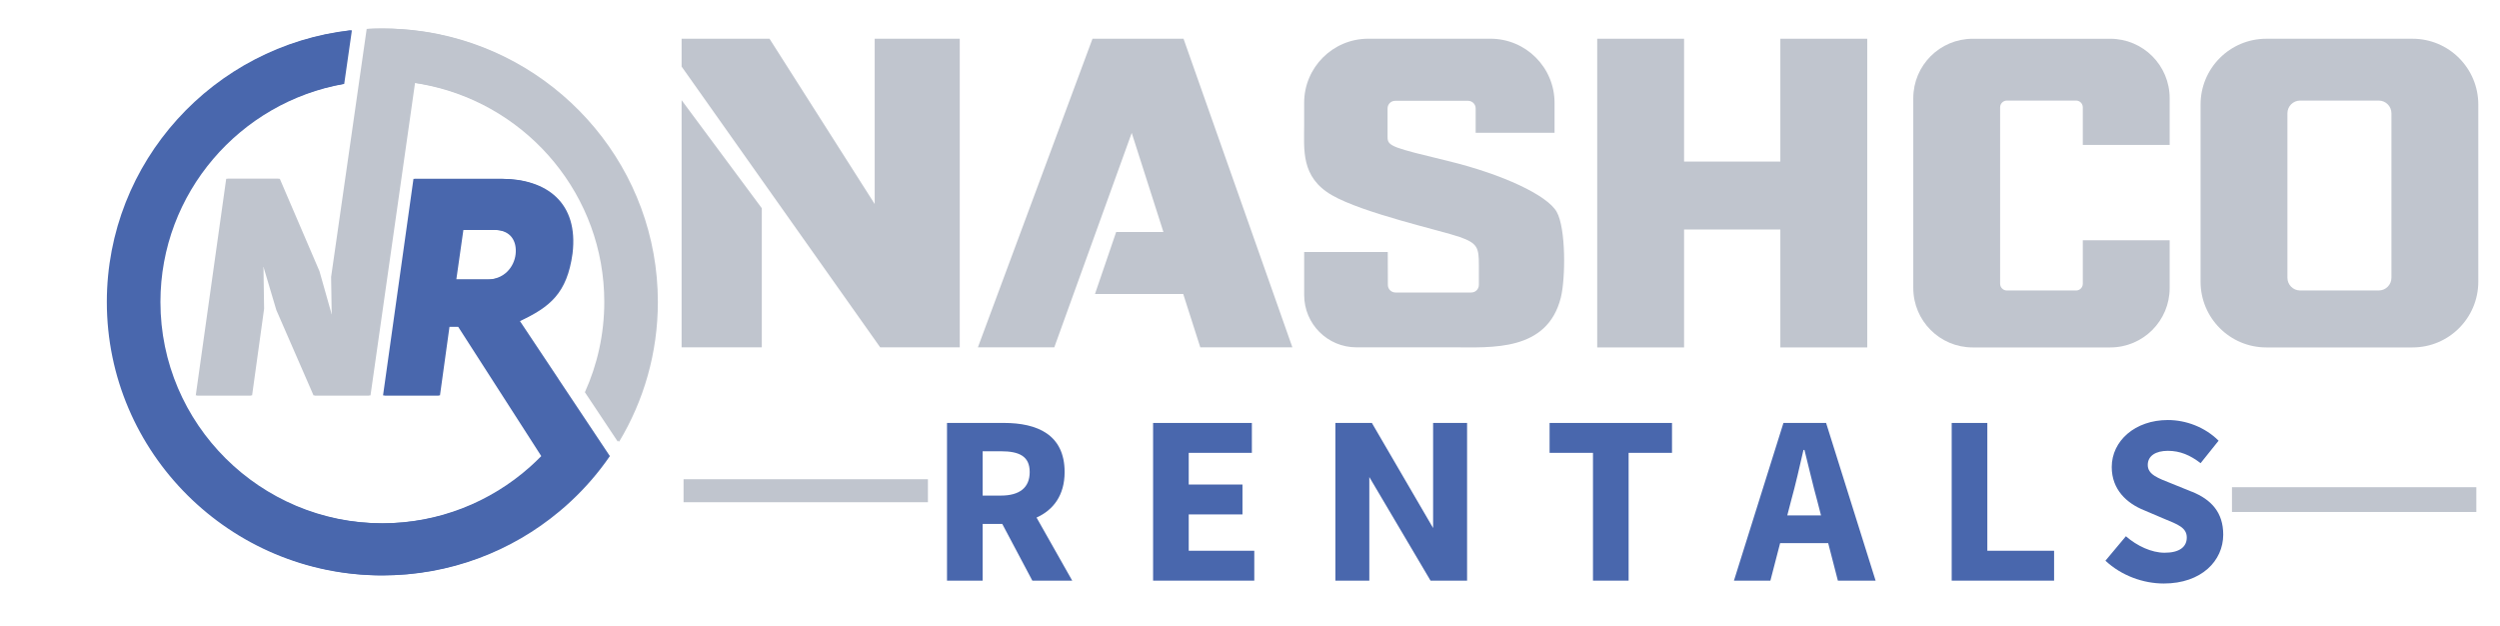
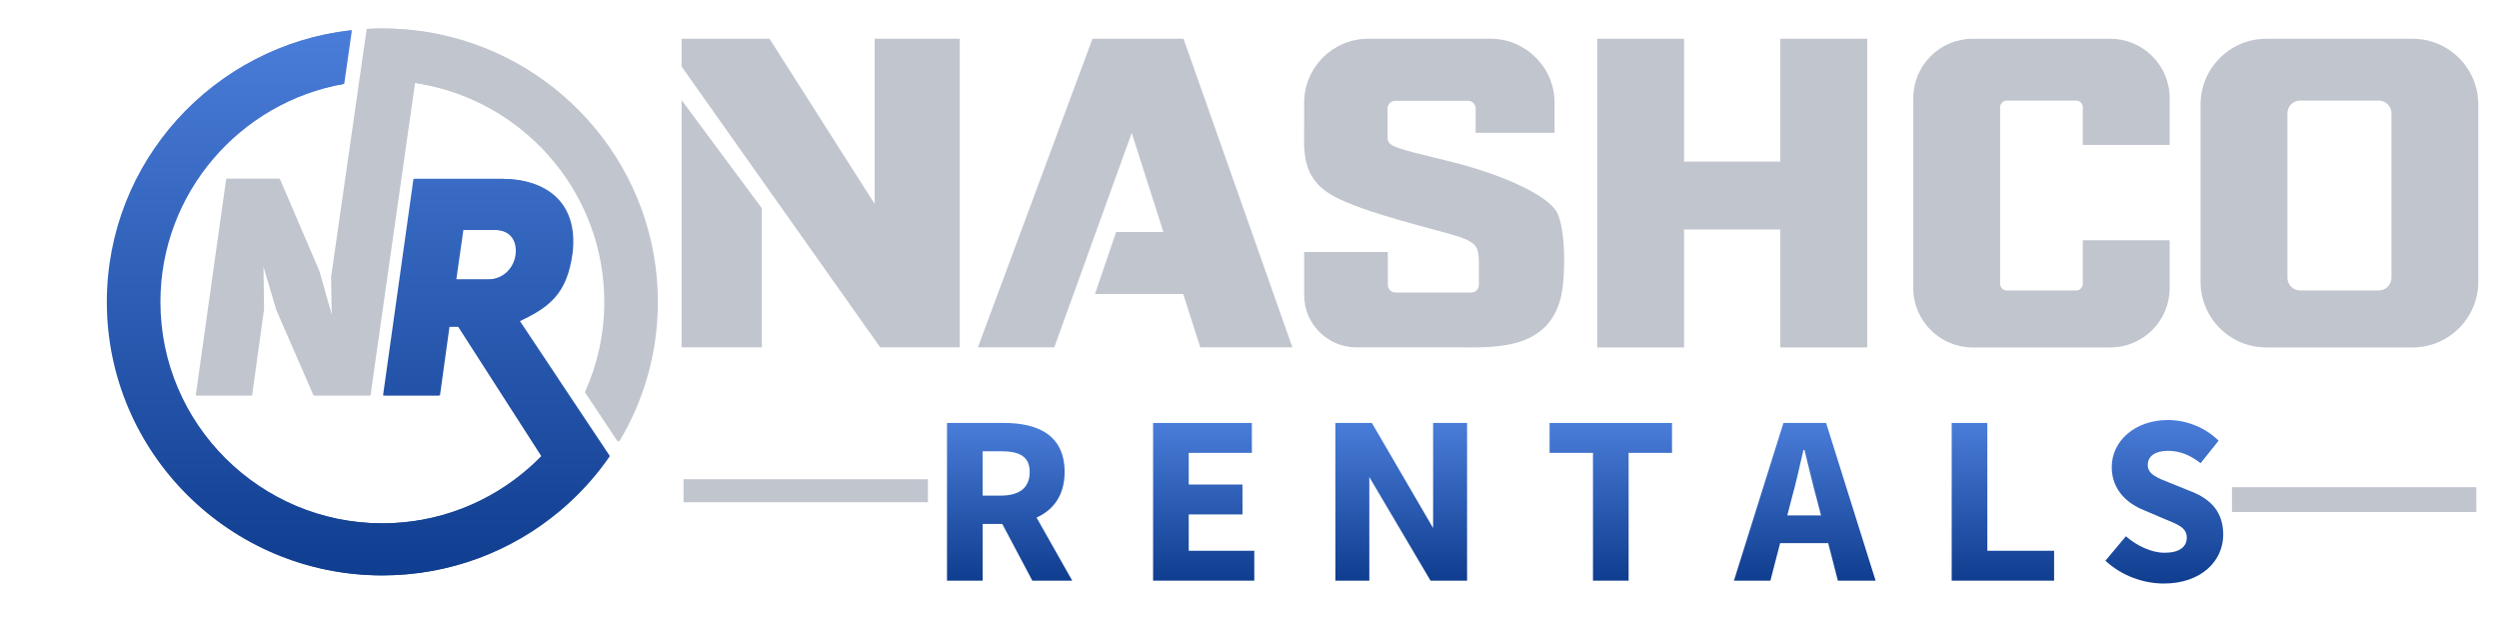
<svg xmlns="http://www.w3.org/2000/svg" id="Layer_1" version="1.1" viewBox="360 395 1160 290">
  <defs>
+     <linearGradient id="cobaltGrad" x1="0" y1="0" x2="0" y2="1">
+       <stop offset="0%" stop-color="#4A7DD9" />
+       <stop offset="100%" stop-color="#0F3D8F" />
+     </linearGradient>
    <style>
      .st0 {
        fill: #C0C5CE;
      }

      .st1 {
-         fill: #4967AD;
+         fill: url(#cobaltGrad);
      }

      .st2 {
-         fill: #4967AD;
+         fill: url(#cobaltGrad);
      }
    </style>
  </defs>
  <g>
    <g>
      <g>
        <g>
          <polygon class="st0" points="713.62 556.17 713.62 491.62 676.39 441.47 676.39 556.17 713.62 556.17" />
          <polygon class="st0" points="766.02 412.98 766.02 489.67 717.2 412.98 676.39 412.98 676.39 425.88 768.57 556.17 805.5 556.17 805.5 412.98 766.02 412.98" />
        </g>
        <polygon class="st0" points="959.91 556.17 909.38 412.98 867.12 412.98 813.92 556.17 849.38 556.17 885.33 456.67 900.04 502.64 878.11 502.64 868.27 531.42 909.24 531.42 917.16 556.17 959.91 556.17" />
        <path class="st0" d="M1004.18,511.93h-38.8v19.99c0,13.39,10.85,24.24,24.24,24.24h45.17c17.49,0,43.44,2.06,49.73-23.11,2.19-8.74,2.43-32.12-1.94-39.78-4.37-7.65-24.9-17.37-50.4-23.56-25.5-6.19-28.09-6.8-28.09-10.99v-13.42c0-1.95,1.58-3.52,3.52-3.52h33.85c1.95,0,3.52,1.58,3.52,3.52v11.33h36.62v-13.92c0-16.43-13.32-29.74-29.74-29.74h-56.75c-16.43,0-29.74,13.32-29.74,29.74v10.28c0,11.48-1.61,24.17,12.84,32.55s51.13,16.52,59.39,19.43c8.26,2.91,8.87,4.98,8.87,13v9.23c0,1.95-1.58,3.52-3.52,3.52h-35.2c-1.94,0-3.52-1.57-3.52-3.51l-.05-15.28Z" />
        <path class="st0" d="M1381.47,443.5v82.19c0,16.86,13.66,30.52,30.52,30.52h67.88c16.86,0,30.52-13.66,30.52-30.52v-82.19c0-16.86-13.66-30.52-30.52-30.52h-67.88c-16.86,0-30.52,13.66-30.52,30.52ZM1421.79,523.89v-76.33c0-3.25,2.64-5.89,5.89-5.89h36.5c3.25,0,5.89,2.64,5.89,5.89v76.33c0,3.25-2.64,5.89-5.89,5.89h-36.5c-3.25,0-5.89-2.64-5.89-5.89Z" />
        <path class="st0" d="M1326.81,526.66c0,1.73-1.4,3.13-3.13,3.13h-32.12c-1.73,0-3.13-1.4-3.13-3.13v-81.86c0-1.73,1.4-3.13,3.13-3.13h32.12c1.73,0,3.13,1.4,3.13,3.13v17.46h40.32v-21.7c0-15.23-12.35-27.57-27.57-27.57h-63.87c-15.23,0-27.57,12.35-27.57,27.57v88.08c0,15.23,12.35,27.57,27.57,27.57h63.87c15.23,0,27.57-12.35,27.57-27.57v-22.17h-40.32v20.19Z" />
        <polygon class="st0" points="1186.41 412.98 1186.41 469.97 1141.72 469.97 1141.72 412.98 1101.4 412.98 1101.4 556.21 1141.72 556.21 1141.72 501.49 1186.41 501.49 1186.41 556.21 1226.74 556.21 1226.74 412.98 1186.41 412.98" />
      </g>
      <g>
        <path class="st1" d="M854.18,614.03c0-17.4-12.72-22.79-28.24-22.79h-26.35v73.18h16.54v-26.33h9.1l13.97,26.33h18.51l-16.56-29.27c7.82-3.53,13.03-10.36,13.03-21.12ZM816.13,604.38h8.46c8.7,0,13.38,2.42,13.38,9.65s-4.67,10.92-13.38,10.92h-8.46v-20.57Z" />
        <polygon class="st1" points="911.79 633.69 936.74 633.69 936.74 619.82 911.79 619.82 911.79 605.12 941.1 605.12 941.1 591.25 895.25 591.25 895.25 664.42 942.22 664.42 942.22 650.55 911.79 650.55 911.79 633.69" />
        <polygon class="st1" points="1041 591.24 1041 664.42 1024.04 664.42 995.62 616.35 995.62 664.42 979.86 664.42 979.86 591.24 996.8 591.24 1025.23 640.01 1025.23 591.24 1041 591.24" />
        <polygon class="st1" points="1079.3 605.12 1099.44 605.12 1099.44 664.42 1115.98 664.42 1115.98 605.12 1136.12 605.12 1136.12 591.25 1079.3 591.25 1079.3 605.12" />
        <path class="st1" d="M1187.85,591.25l-22.98,73.18h16.92l4.52-17.43h22.31l4.5,17.43h17.51l-22.98-73.18h-19.8ZM1189.63,634.14l1.76-6.77c2.03-7.32,3.99-15.88,5.76-23.6h.45c1.95,7.63,3.91,16.29,5.94,23.6l1.75,6.77h-15.66Z" />
        <polygon class="st1" points="1282.49 591.25 1265.95 591.25 1265.95 664.42 1313.48 664.42 1313.48 650.55 1282.49 650.55 1282.49 591.25" />
        <path class="st1" d="M1377.46,623.18l-9.33-3.78c-6.39-2.54-11.17-4.17-11.17-8.66,0-4.19,3.63-6.56,9.34-6.56s10.37,2.03,15.19,5.73l8.35-10.43c-6.3-6.27-15.11-9.59-23.54-9.59-15.23,0-26.06,9.68-26.06,21.81,0,10.63,7.19,16.86,14.77,19.95l9.51,4.05c6.39,2.63,10.55,4.11,10.55,8.71,0,4.34-3.38,7.06-10.29,7.06-6.02,0-12.77-3.12-17.97-7.65l-9.5,11.35c7.46,6.97,17.58,10.58,27.11,10.58,17.44,0,27.57-10.53,27.57-22.68,0-10.34-5.58-16.29-14.52-19.91Z" />
      </g>
    </g>
    <g>
      <rect class="st0" x="677.3" y="617.36" width="113.43" height="10.67" />
      <rect class="st0" x="1396.05" y="621.06" width="113.43" height="11.5" />
    </g>
  </g>
  <g>
    <path class="st2" d="M618.56,570.7l-17.8-26.71c13.85-6.53,21.84-12.78,24.41-31.37,2.85-23.57-11.99-34.64-32.84-34.64h-40.4l-14.13,100.5h25.83l4.43-31.94h4.56l28.56,44.42,10.07,15.67c-1.72,1.76-3.51,3.46-5.35,5.1-18.27,16.22-42.36,26.1-68.73,26.1-56.96,0-103.3-46.08-103.3-102.72,0-50.54,36.9-92.68,85.31-101.18l3.57-24.89c-63.58,7.15-113.16,60.96-113.16,126.07,0,69.95,57.24,126.86,127.58,126.86,31.17,0,59.77-11.18,81.94-29.71,1.88-1.56,3.72-3.18,5.5-4.86,6.69-6.25,12.69-13.22,17.88-20.77l-14.76-22.14-9.19-13.78ZM599.33,513.04c-.7,5.82-5.28,11.64-13.13,11.64h-14.98l3.28-22.99h14.99c7.56,0,10.56,5.25,9.84,11.36Z" />
    <path class="st0" d="M562.66,410.76c-2.38-.47-4.77-.89-7.19-1.23-5.97-.86-12.08-1.3-18.28-1.3-2.34,0-4.67.06-6.98.19l-3.51,24.48-3.47,24.21-9.54,66.42.28,17.32-.57.14-5.71-20.16-18.41-42.87h-24.28l-14.13,100.5h25.55l5.57-40.17-.29-19.44.57-.14,6,20.16,17.27,39.6h25.84l17.64-123.68,3.04-21.36c2.43.35,4.82.78,7.19,1.3,46.41,10.07,81.25,51.25,81.25,100.37,0,14.92-3.22,29.09-9,41.9l15.29,22.96c11.42-18.98,17.98-41.17,17.98-64.85,0-61.29-43.92-112.57-102.11-124.34Z" />
  </g>
  <g>
    <path class="st1" d="M619.16,570.7l-17.8-26.71c13.85-6.53,21.84-12.78,24.41-31.37,2.85-23.57-11.99-34.64-32.84-34.64h-40.4l-14.13,100.5h25.83l4.43-31.94h4.56l28.56,44.42,10.07,15.67c-1.72,1.76-3.51,3.46-5.35,5.1-18.27,16.22-42.36,26.1-68.73,26.1-56.96,0-103.3-46.08-103.3-102.72,0-50.54,36.9-92.68,85.31-101.18l3.57-24.89c-63.58,7.15-113.16,60.96-113.16,126.07,0,69.95,57.24,126.86,127.58,126.86,31.17,0,59.77-11.18,81.94-29.71,1.88-1.56,3.72-3.18,5.5-4.86,6.69-6.25,12.69-13.22,17.88-20.77l-14.76-22.14-9.19-13.78ZM599.93,513.04c-.7,5.82-5.28,11.64-13.13,11.64h-14.98l3.28-22.99h14.99c7.56,0,10.56,5.25,9.84,11.36Z" />
    <path class="st0" d="M563.26,410.76c-2.38-.47-4.77-.89-7.19-1.23-5.97-.86-12.08-1.3-18.28-1.3-2.34,0-4.67.06-6.98.19l-3.51,24.48-3.47,24.21-9.54,66.42.28,17.32-.57.14-5.71-20.16-18.41-42.87h-24.28l-14.13,100.5h25.55l5.57-40.17-.29-19.44.57-.14,6,20.16,17.27,39.6h25.84l17.64-123.68,3.04-21.36c2.43.35,4.82.78,7.19,1.3,46.41,10.07,81.25,51.25,81.25,100.37,0,14.92-3.22,29.09-9,41.9l15.29,22.96c11.42-18.98,17.98-41.17,17.98-64.85,0-61.29-43.92-112.57-102.11-124.34Z" />
  </g>
</svg>
